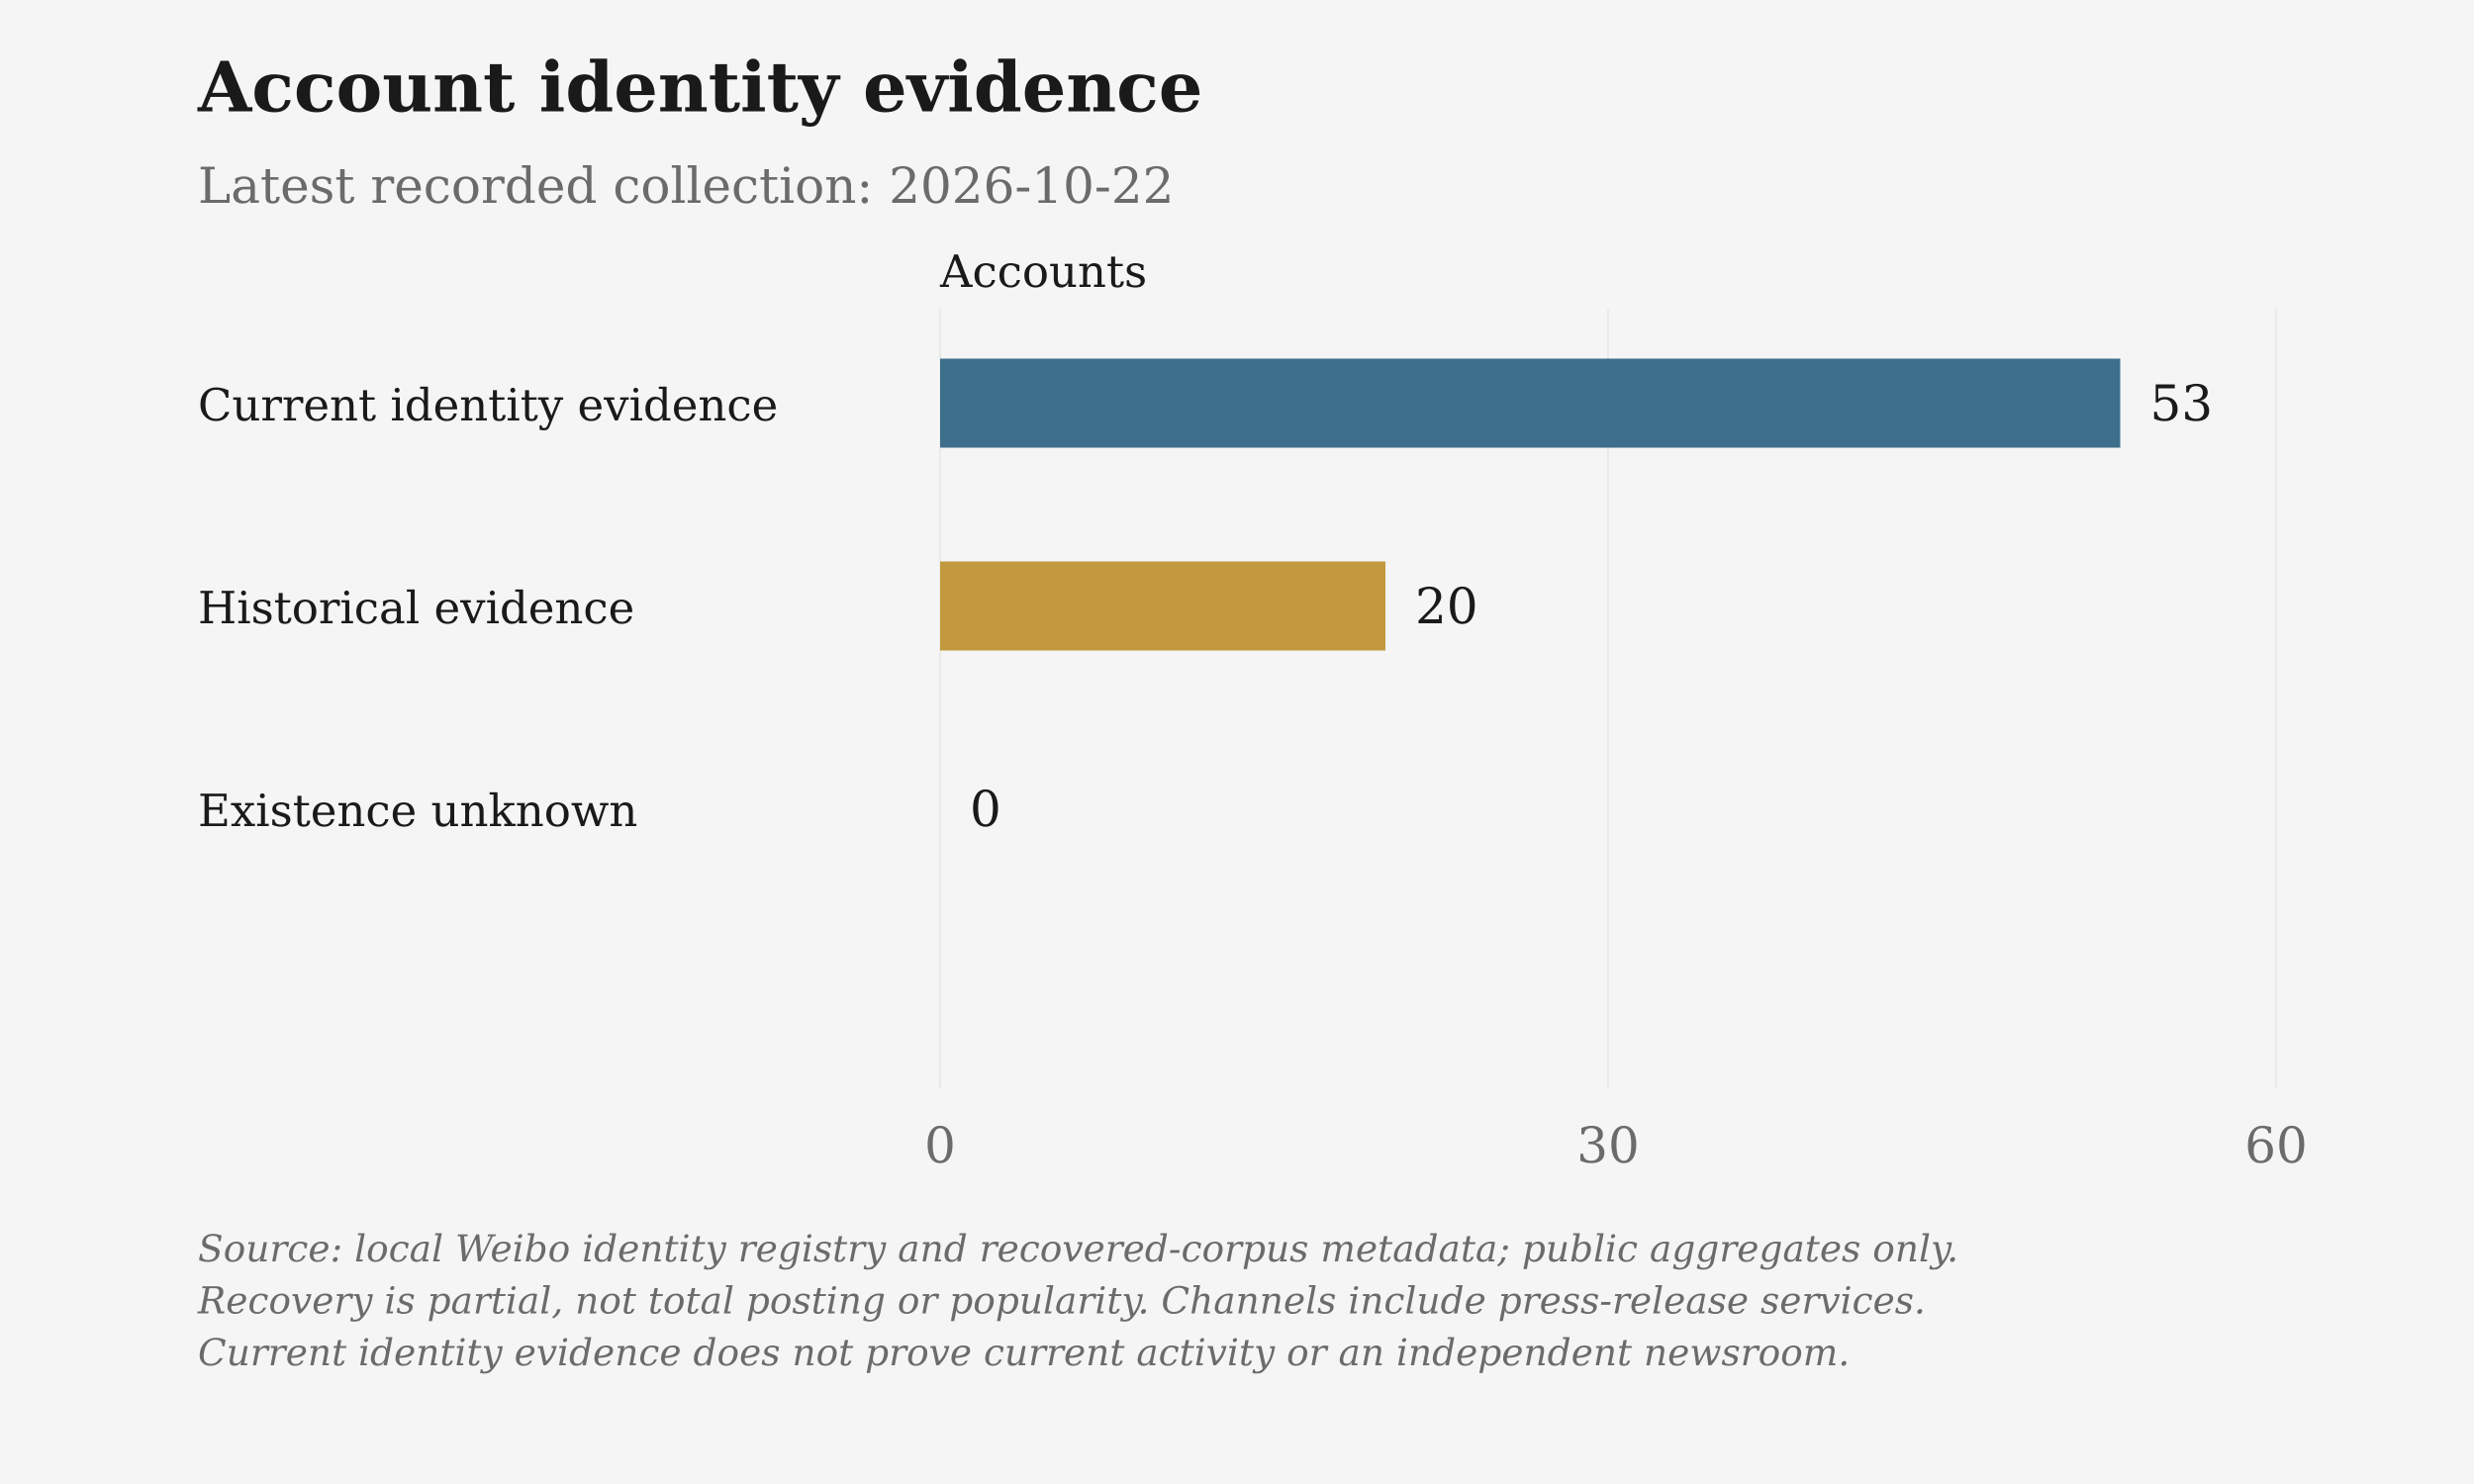
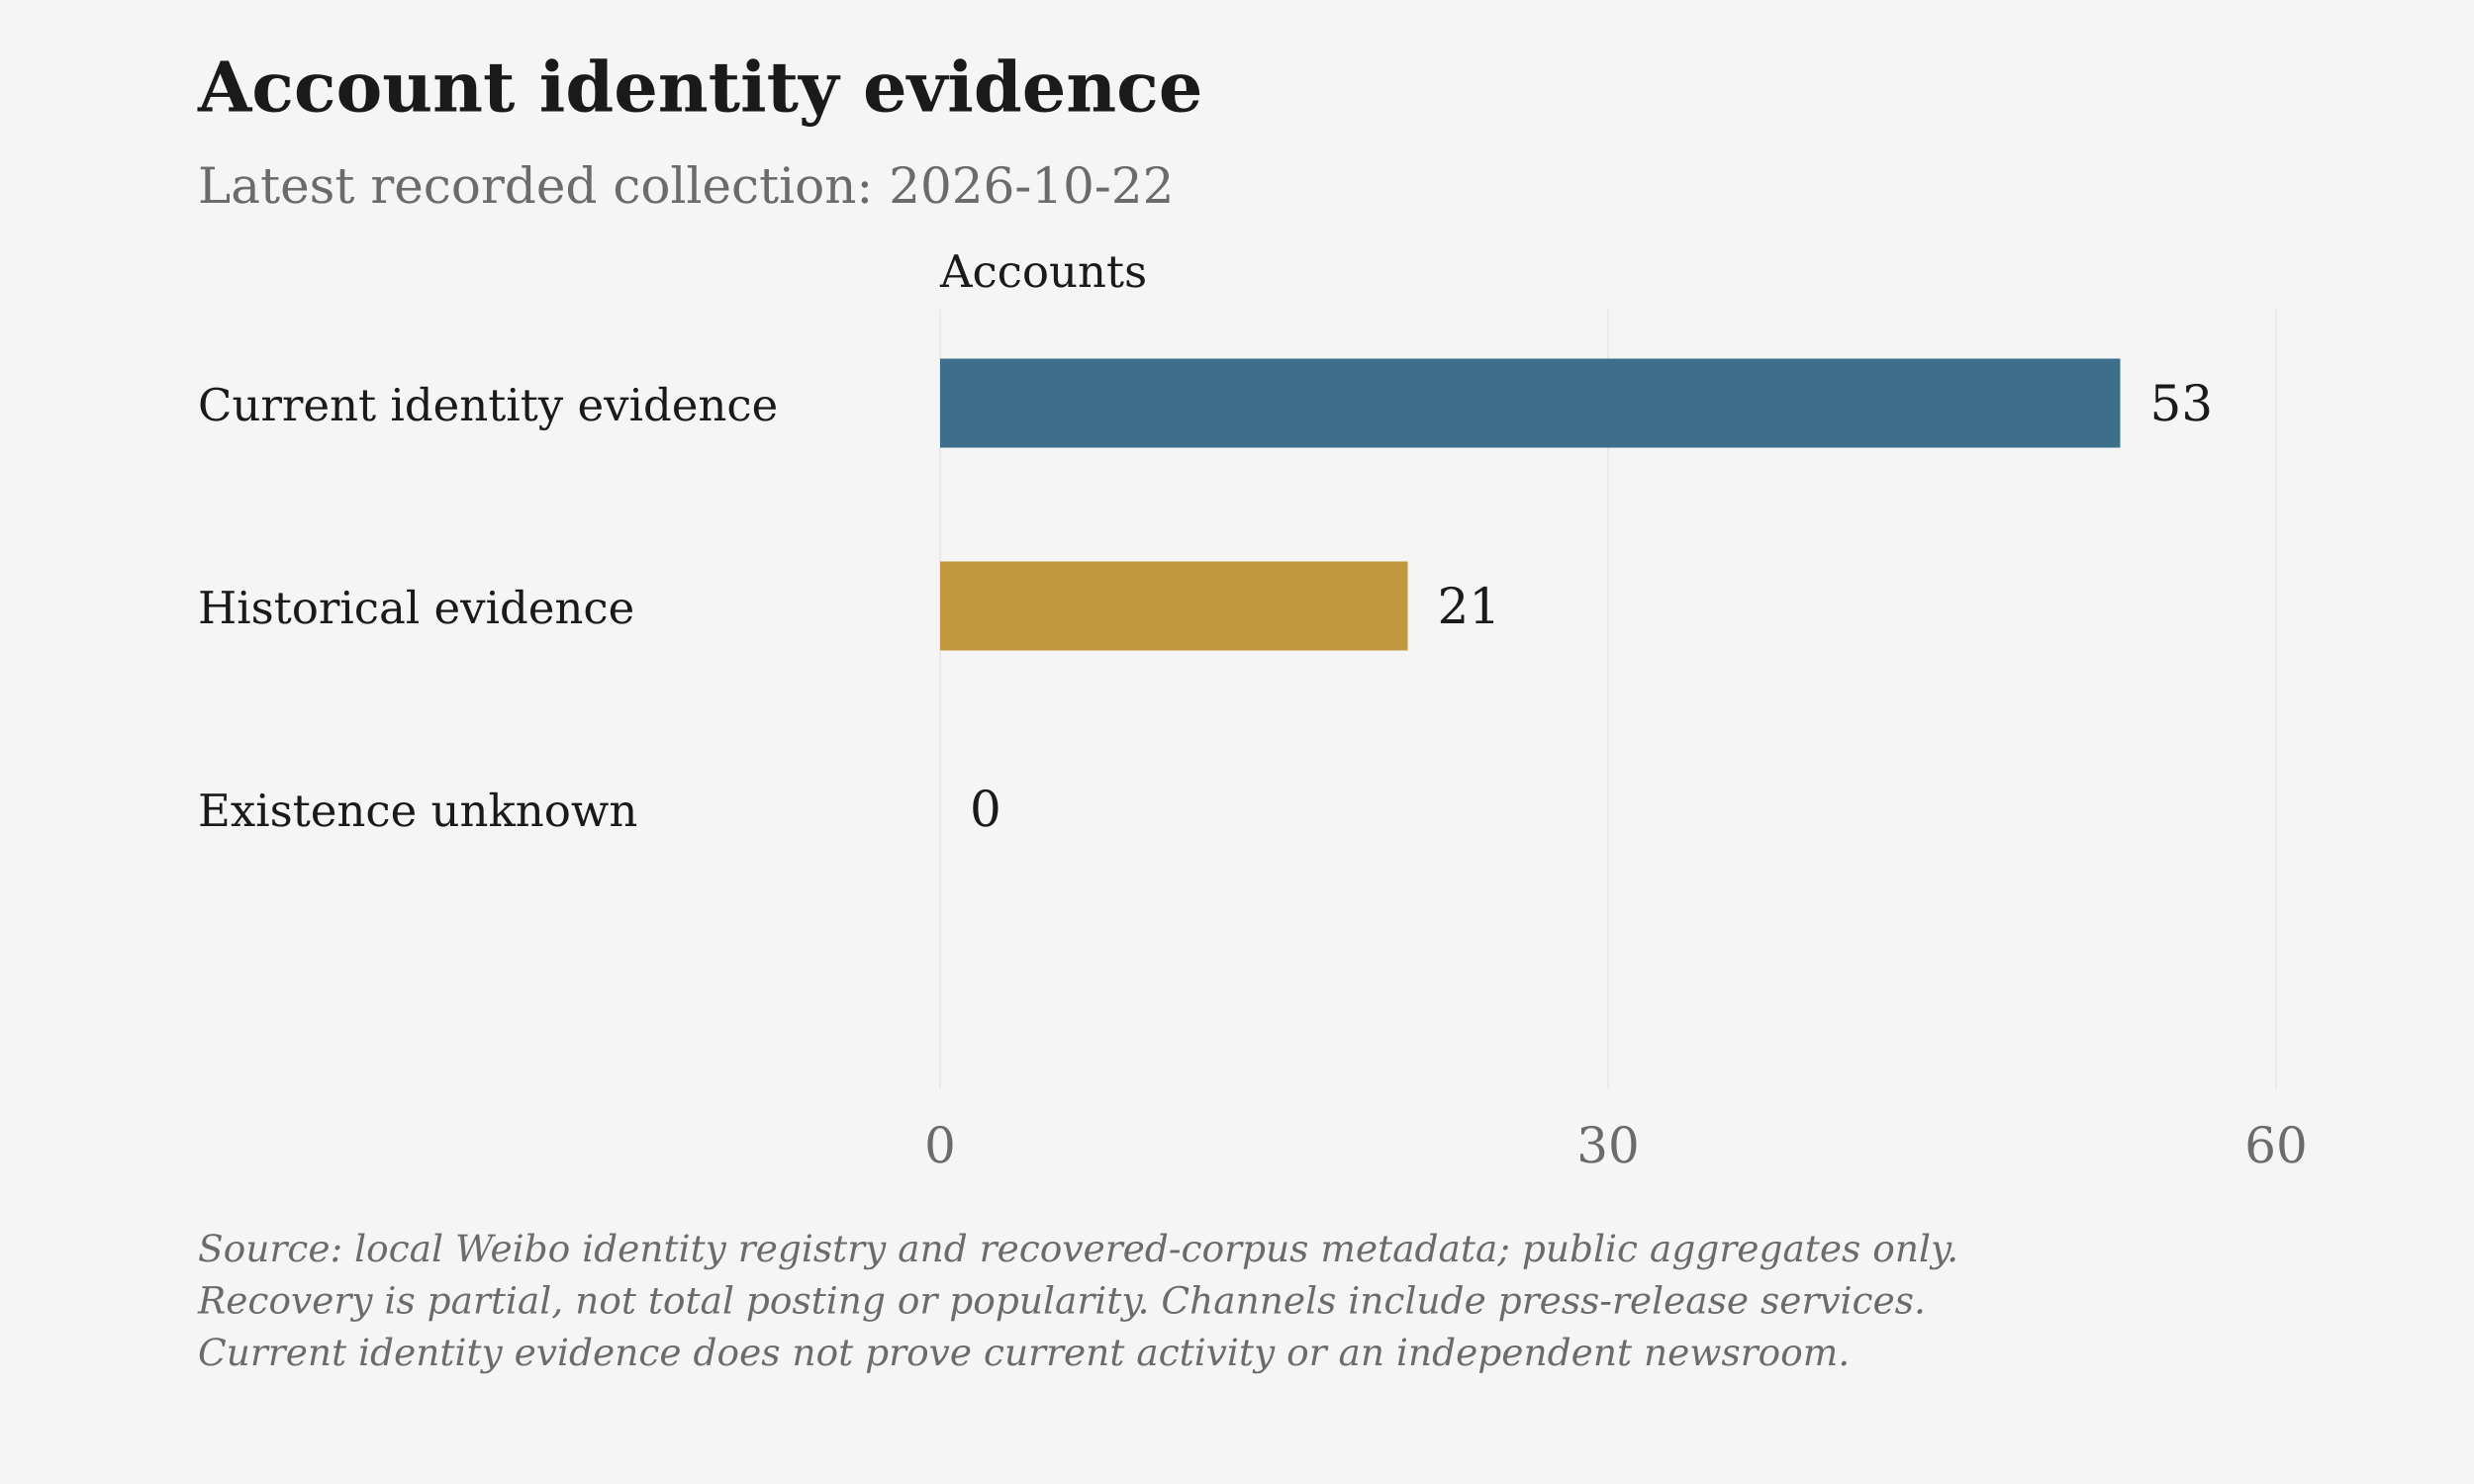
<svg xmlns="http://www.w3.org/2000/svg" viewBox="0 0 1000 600" role="img" aria-label="Account identity evidence">
  <rect class="chart-background" width="1000" height="600" fill="#F5F5F5" />
  <g font-family="DejaVu Serif, Georgia, 'Times New Roman', serif" font-size="20" fill="#6B6B6B">
    <text x="80" y="45" font-size="28" font-weight="bold" fill="#1A1A1A">Account identity evidence</text>
    <text x="80" y="82">Latest recorded collection: 2026-10-22</text>
    <text class="axis-unit" x="380" y="116" font-size="18" fill="#1A1A1A">Accounts</text>
    <path d="M380.00 125V440" stroke="#D6D3CC" stroke-opacity=".6" stroke-width=".5" />
    <text x="380.00" y="470" text-anchor="middle">0</text>
    <path d="M650.00 125V440" stroke="#D6D3CC" stroke-opacity=".6" stroke-width=".5" />
    <text x="650.00" y="470" text-anchor="middle">30</text>
    <path d="M920.00 125V440" stroke="#D6D3CC" stroke-opacity=".6" stroke-width=".5" />
    <text x="920.00" y="470" text-anchor="middle">60</text>
    <text x="80" y="170" font-size="18" fill="#1A1A1A">Current identity evidence</text>
    <rect class="data-bar" data-label="Current identity evidence" data-value="53" x="380" y="145" width="477.00" height="36" fill="#3D6F8C" />
    <text x="869.00" y="170" fill="#1A1A1A">53</text>
    <text x="80" y="252" font-size="18" fill="#1A1A1A">Historical evidence</text>
-     <rect class="data-bar" data-label="Historical evidence" data-value="20" x="380" y="227" width="180.00" height="36" fill="#C2993E" />
-     <text x="572.00" y="252" fill="#1A1A1A">20</text>
+     <rect class="data-bar" data-label="Historical evidence" data-value="21" x="380" y="227" width="189.00" height="36" fill="#C2993E" />
+     <text x="581.00" y="252" fill="#1A1A1A">21</text>
    <text x="80" y="334" font-size="18" fill="#1A1A1A">Existence unknown</text>
    <rect class="data-bar" data-label="Existence unknown" data-value="0" x="380" y="309" width="0.00" height="36" fill="#6B6B6B" />
    <text x="392.00" y="334" fill="#1A1A1A">0</text>
    <text class="figure-source" x="80" y="510" font-size="15" font-style="italic">Source: local Weibo identity registry and recovered-corpus metadata; public aggregates only.</text>
    <text class="figure-source" x="80" y="531" font-size="15" font-style="italic">Recovery is partial, not total posting or popularity. Channels include press-release services.</text>
    <text class="figure-source" x="80" y="552" font-size="15" font-style="italic">Current identity evidence does not prove current activity or an independent newsroom.</text>
  </g>
</svg>
